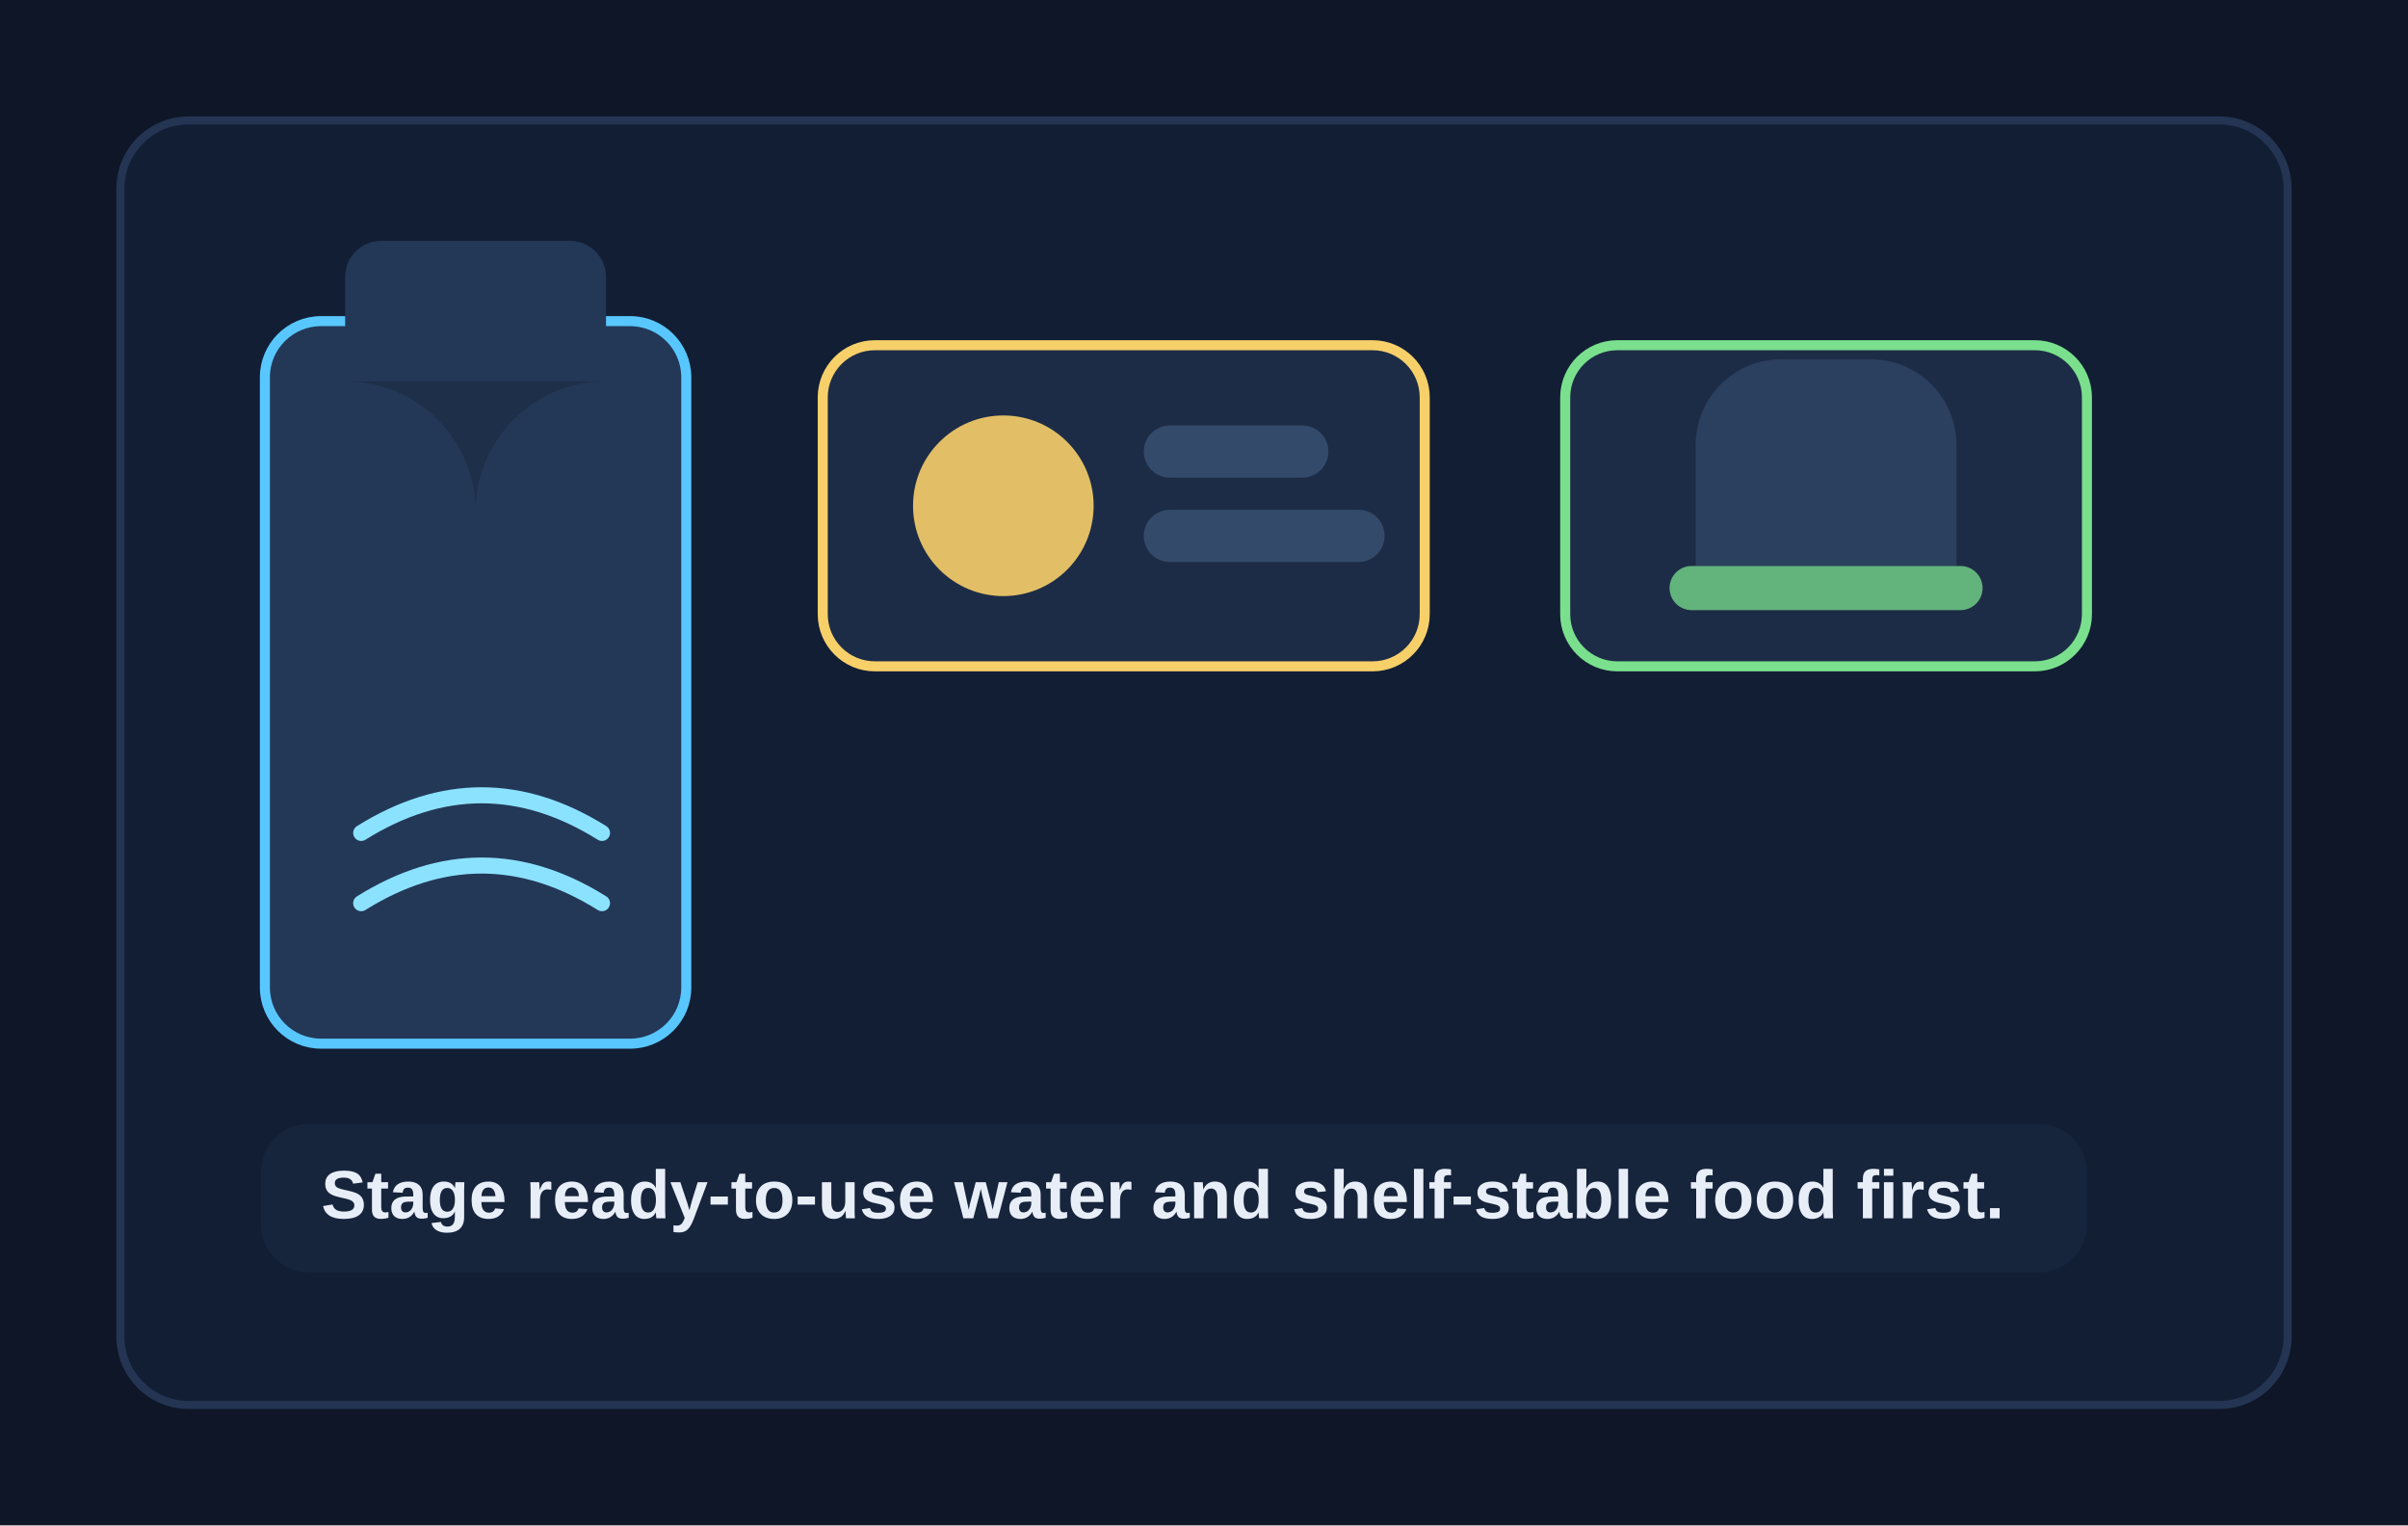
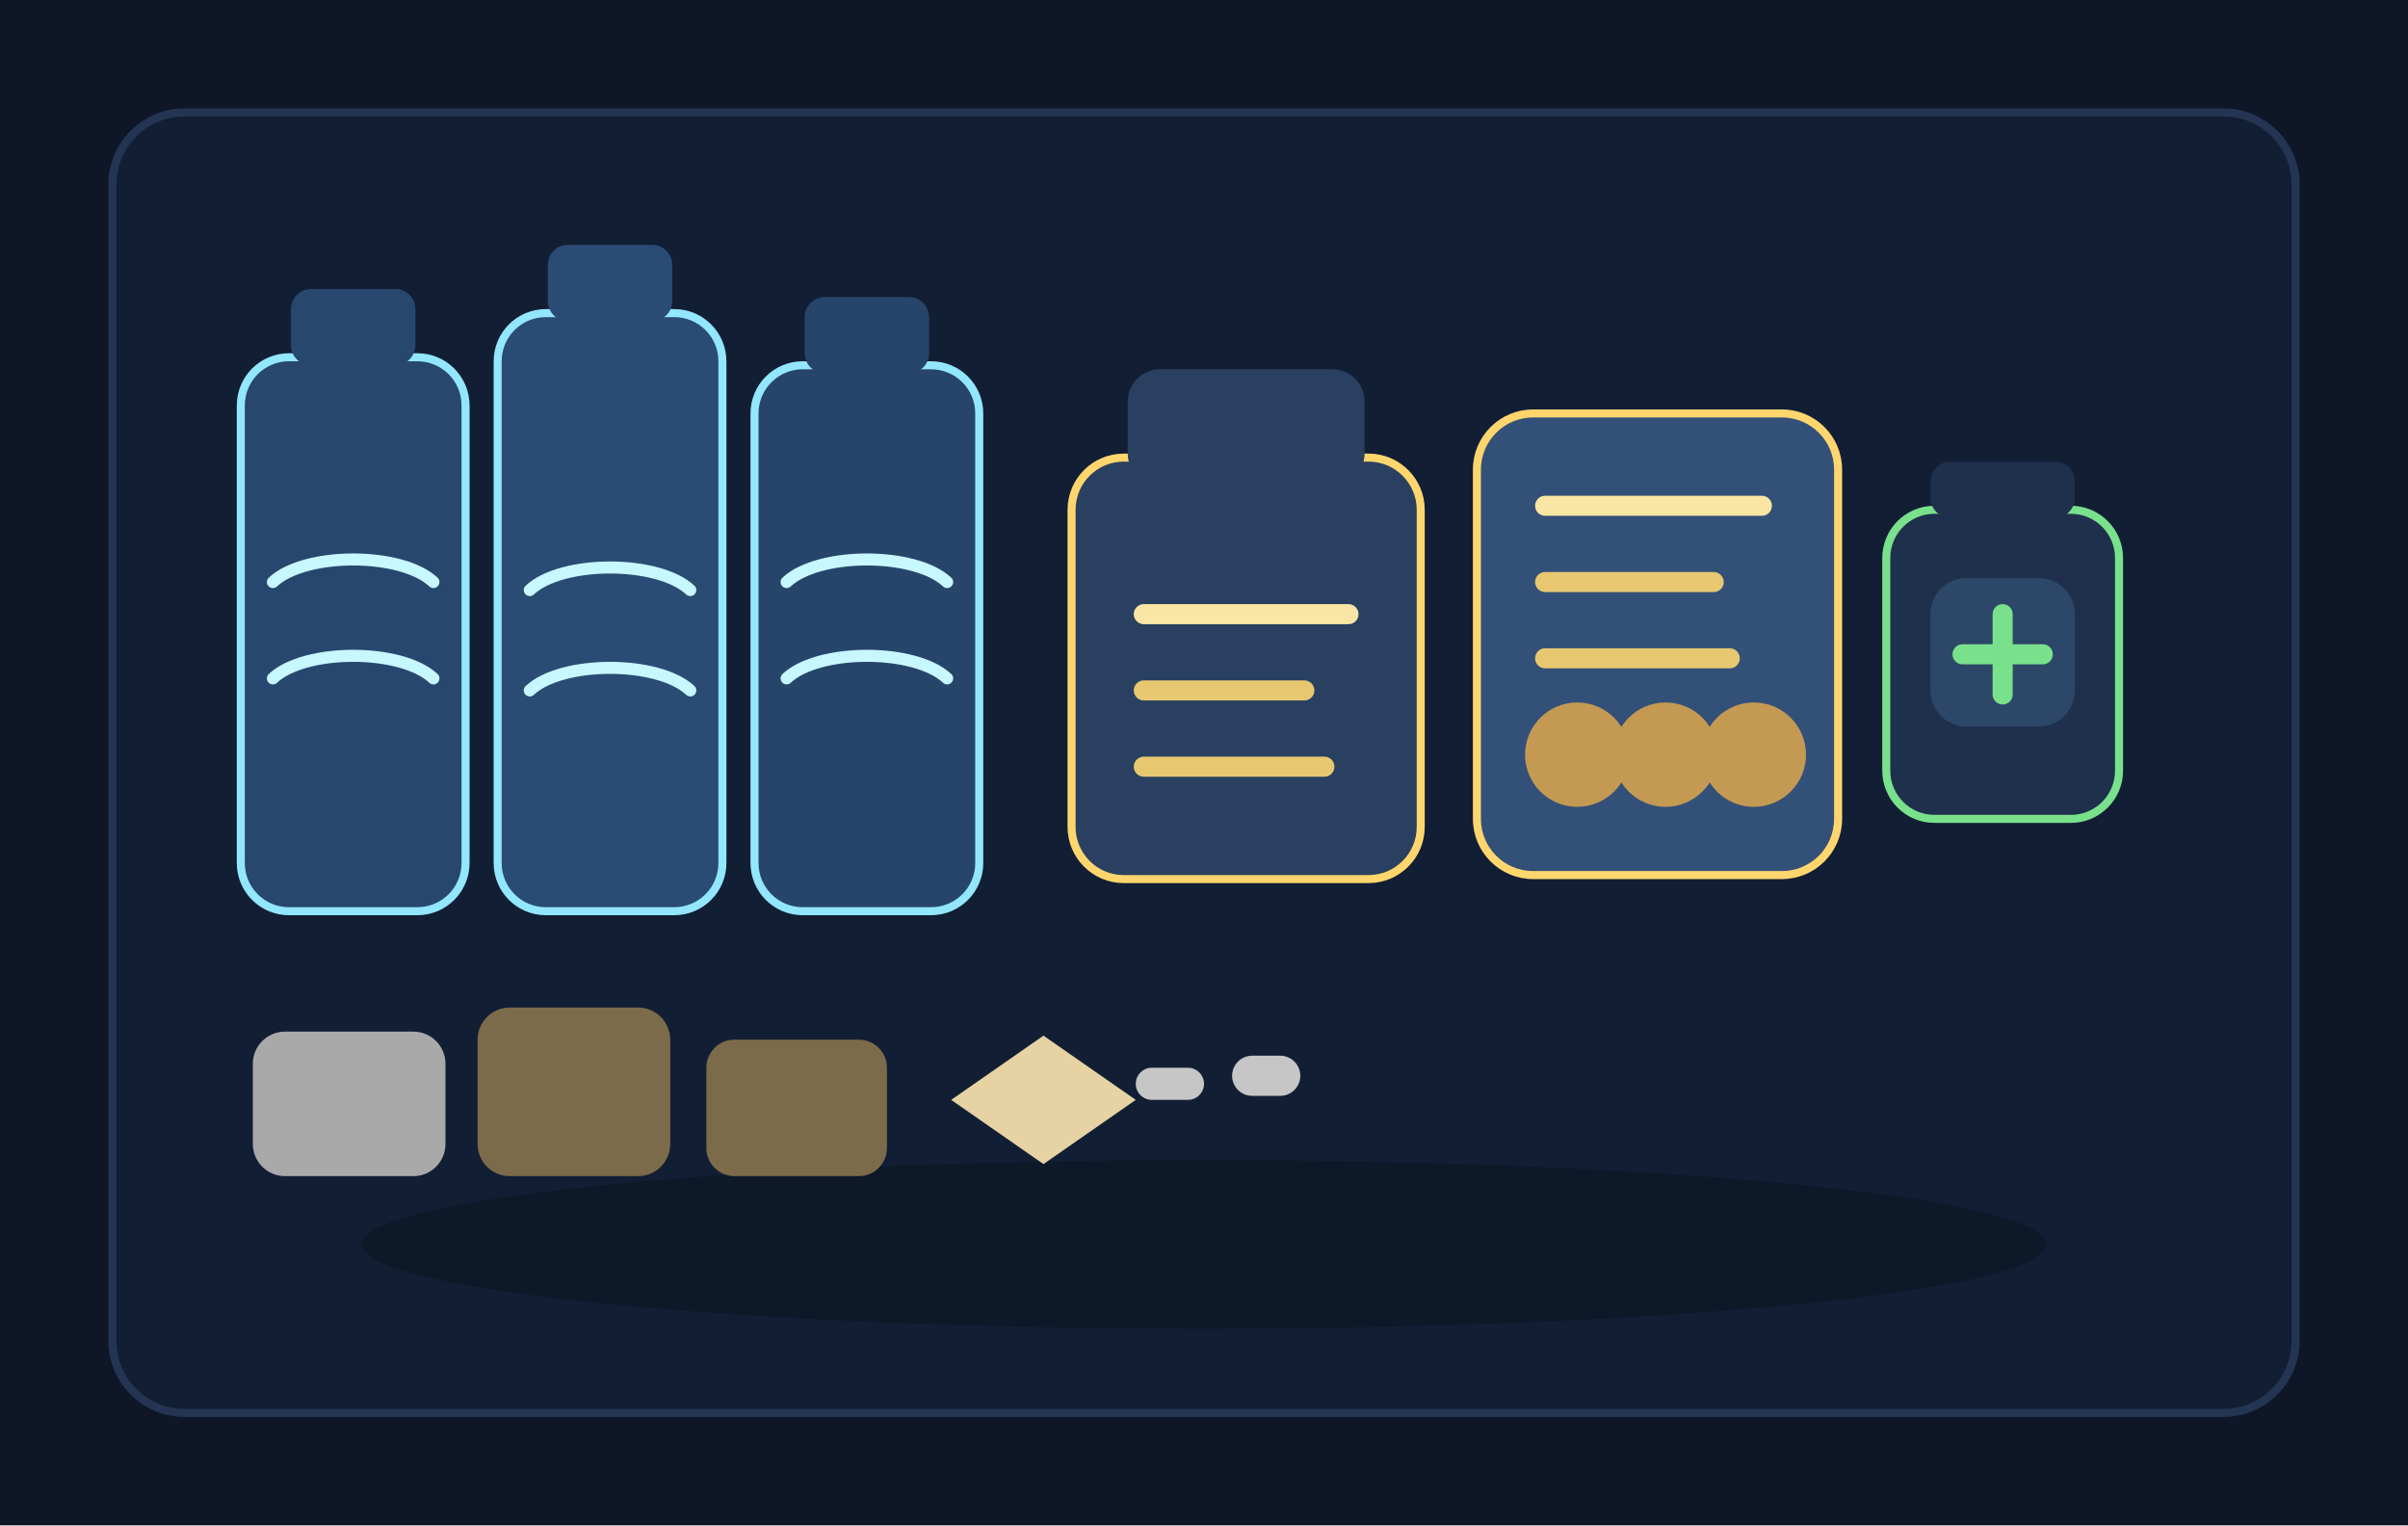
<svg xmlns="http://www.w3.org/2000/svg" width="1200" height="760" viewBox="0 0 1200 760" fill="none">
  <rect width="1200" height="760" fill="#0E1628" />
-   <rect x="60" y="60" width="1080" height="640" rx="34" fill="#121E34" stroke="#243553" stroke-width="4" />
-   <rect x="132" y="160" width="210" height="360" rx="28" fill="#233857" stroke="#59C7FF" stroke-width="5" />
-   <rect x="172" y="120" width="130" height="60" rx="18" fill="#233857" />
-   <path d="M237 255C237 219 266 190 302 190H172C208 190 237 219 237 255V420Z" fill="#1A2A40" opacity="0.6" />
-   <path d="M180 415C220 390 260 390 300 415" stroke="#8BE2FF" stroke-width="8" stroke-linecap="round" />
-   <path d="M180 450C220 425 260 425 300 450" stroke="#8BE2FF" stroke-width="8" stroke-linecap="round" />
-   <rect x="410" y="172" width="300" height="160" rx="26" fill="#1D2C46" stroke="#F7D06A" stroke-width="5" />
-   <circle cx="500" cy="252" r="45" fill="#F7D06A" fill-opacity="0.9" />
-   <rect x="570" y="212" width="92" height="26" rx="13" fill="#334A6B" />
-   <rect x="570" y="254" width="120" height="26" rx="13" fill="#334A6B" />
-   <rect x="780" y="172" width="260" height="160" rx="26" fill="#1D2C46" stroke="#7AE08D" stroke-width="5" />
-   <path d="M845 222C845 198 864 179 888 179H932C956 179 975 198 975 222V282H845V222Z" fill="#2B3F5F" />
-   <rect x="832" y="282" width="156" height="22" rx="11" fill="#7AE08D" fill-opacity="0.75" />
-   <rect x="130" y="560" width="910" height="74" rx="24" fill="#16243C" />
-   <text x="160" y="607" fill="#E8EEF7" font-family="Arial, sans-serif" font-size="34" font-weight="700">Stage ready-to-use water and shelf-stable food first.</text>
+   <rect x="56" y="56" width="1088" height="648" rx="36" fill="#121E34" stroke="#243553" stroke-width="4" />
+   <ellipse cx="600" cy="620" rx="420" ry="42" fill="#09111E" fill-opacity="0.48" />
+   <rect x="120" y="178" width="112" height="276" rx="24" fill="#28476E" stroke="#92E7FF" stroke-width="4" />
+   <rect x="145" y="144" width="62" height="38" rx="10" fill="#28476E" />
+   <path d="M136 290C152 275 200 275 216 290" stroke="#C7F7FF" stroke-width="6" stroke-linecap="round" />
+   <path d="M136 338C152 323 200 323 216 338" stroke="#C7F7FF" stroke-width="6" stroke-linecap="round" />
+   <rect x="248" y="156" width="112" height="298" rx="24" fill="#2A4B74" stroke="#92E7FF" stroke-width="4" />
+   <rect x="273" y="122" width="62" height="38" rx="10" fill="#2A4B74" />
+   <path d="M264 294C280 279 328 279 344 294" stroke="#C7F7FF" stroke-width="6" stroke-linecap="round" />
+   <path d="M264 344C280 329 328 329 344 344" stroke="#C7F7FF" stroke-width="6" stroke-linecap="round" />
+   <rect x="376" y="182" width="112" height="272" rx="24" fill="#27456A" stroke="#92E7FF" stroke-width="4" />
+   <rect x="401" y="148" width="62" height="38" rx="10" fill="#27456A" />
+   <path d="M392 290C408 275 456 275 472 290" stroke="#C7F7FF" stroke-width="6" stroke-linecap="round" />
+   <path d="M392 338C408 323 456 323 472 338" stroke="#C7F7FF" stroke-width="6" stroke-linecap="round" />
+   <rect x="534" y="228" width="174" height="210" rx="26" fill="#294060" stroke="#FFD66E" stroke-width="4" />
+   <rect x="562" y="184" width="118" height="58" rx="16" fill="#294060" />
+   <path d="M570 306H672" stroke="#F9E6A4" stroke-width="10" stroke-linecap="round" />
+   <path d="M570 344H650" stroke="#E7C871" stroke-width="10" stroke-linecap="round" />
+   <path d="M570 382H660" stroke="#E7C871" stroke-width="10" stroke-linecap="round" />
+   <rect x="736" y="206" width="180" height="230" rx="28" fill="#335078" stroke="#FFD66E" stroke-width="4" />
+   <path d="M770 252H878" stroke="#F9E6A4" stroke-width="10" stroke-linecap="round" />
+   <path d="M770 290H854" stroke="#E7C871" stroke-width="10" stroke-linecap="round" />
+   <path d="M770 328H862" stroke="#E7C871" stroke-width="10" stroke-linecap="round" />
+   <circle cx="786" cy="376" r="26" fill="#C49A53" />
+   <circle cx="830" cy="376" r="26" fill="#C49A53" />
+   <circle cx="874" cy="376" r="26" fill="#C49A53" />
+   <rect x="940" y="254" width="116" height="154" rx="24" fill="#1F304C" stroke="#79E18C" stroke-width="4" />
+   <rect x="962" y="230" width="72" height="28" rx="10" fill="#1F304C" />
+   <rect x="962" y="288" width="72" height="74" rx="18" fill="#2D4768" />
+   <path d="M978 326H1018" stroke="#79E18C" stroke-width="10" stroke-linecap="round" />
+   <path d="M998 306V346" stroke="#79E18C" stroke-width="10" stroke-linecap="round" />
+   <rect x="126" y="514" width="96" height="72" rx="16" fill="#A9A9A9" />
+   <rect x="238" y="502" width="96" height="84" rx="16" fill="#7C6B4A" />
+   <rect x="352" y="518" width="90" height="68" rx="14" fill="#7C6B4A" />
+   <path d="M474 548L520 516L566 548L520 580L474 548Z" fill="#E6D2A3" />
+   <rect x="566" y="532" width="34" height="16" rx="8" fill="#C6C6C6" />
+   <rect x="614" y="526" width="34" height="20" rx="10" fill="#C6C6C6" />
</svg>
